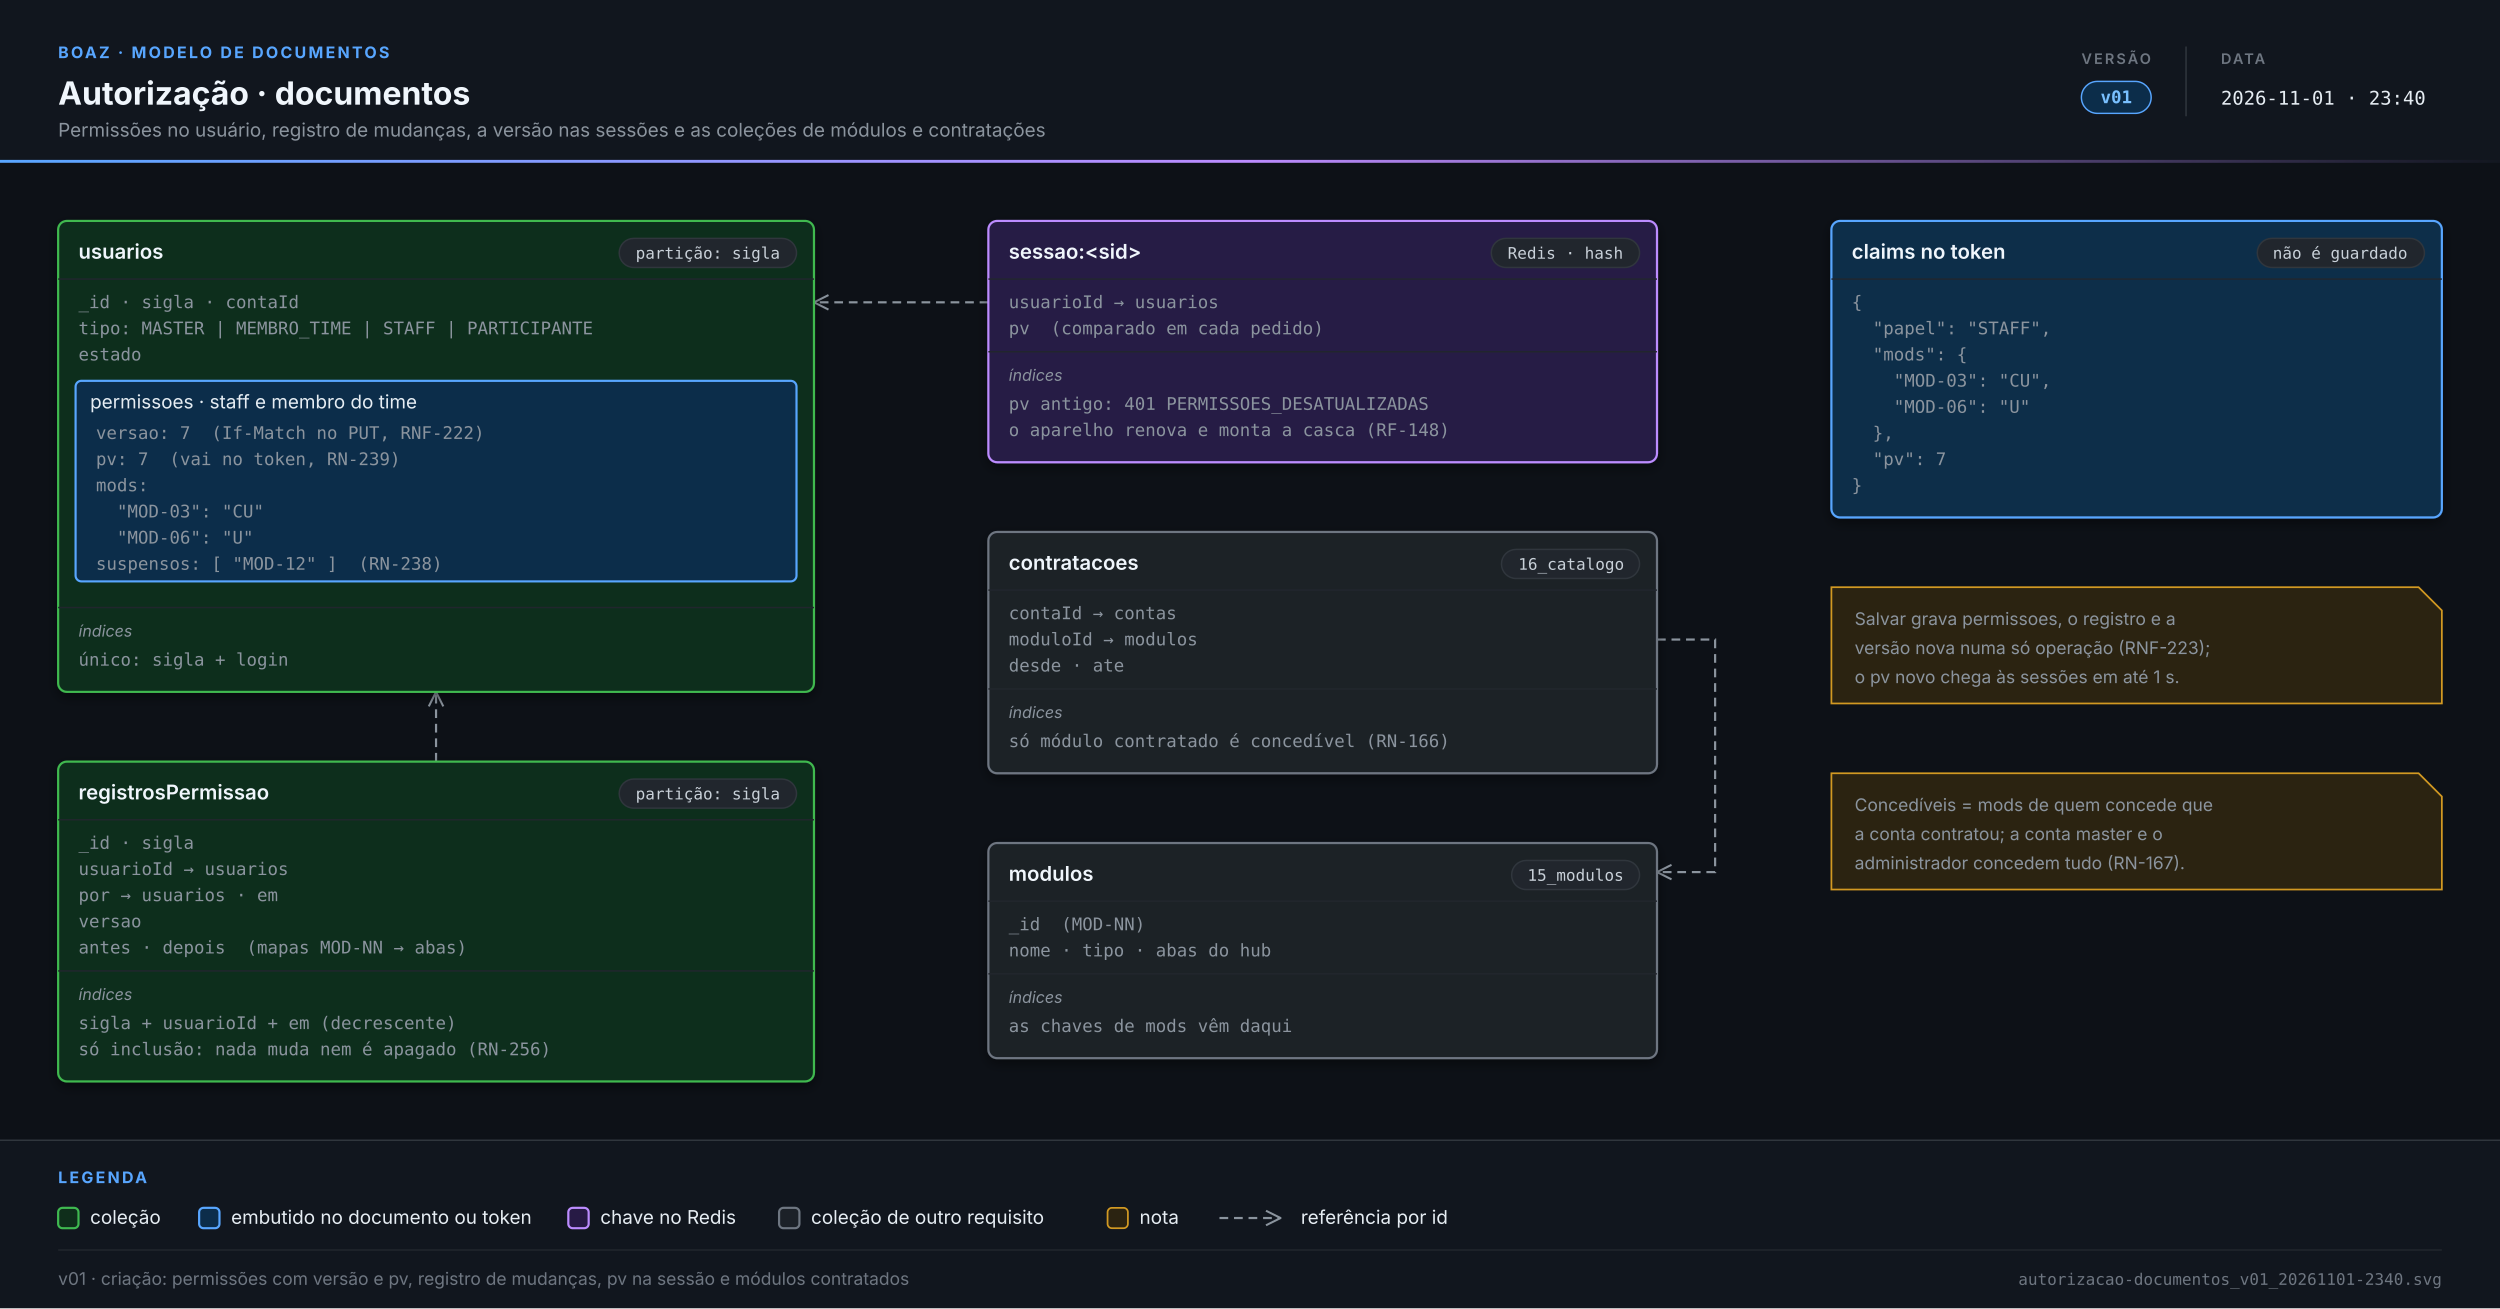
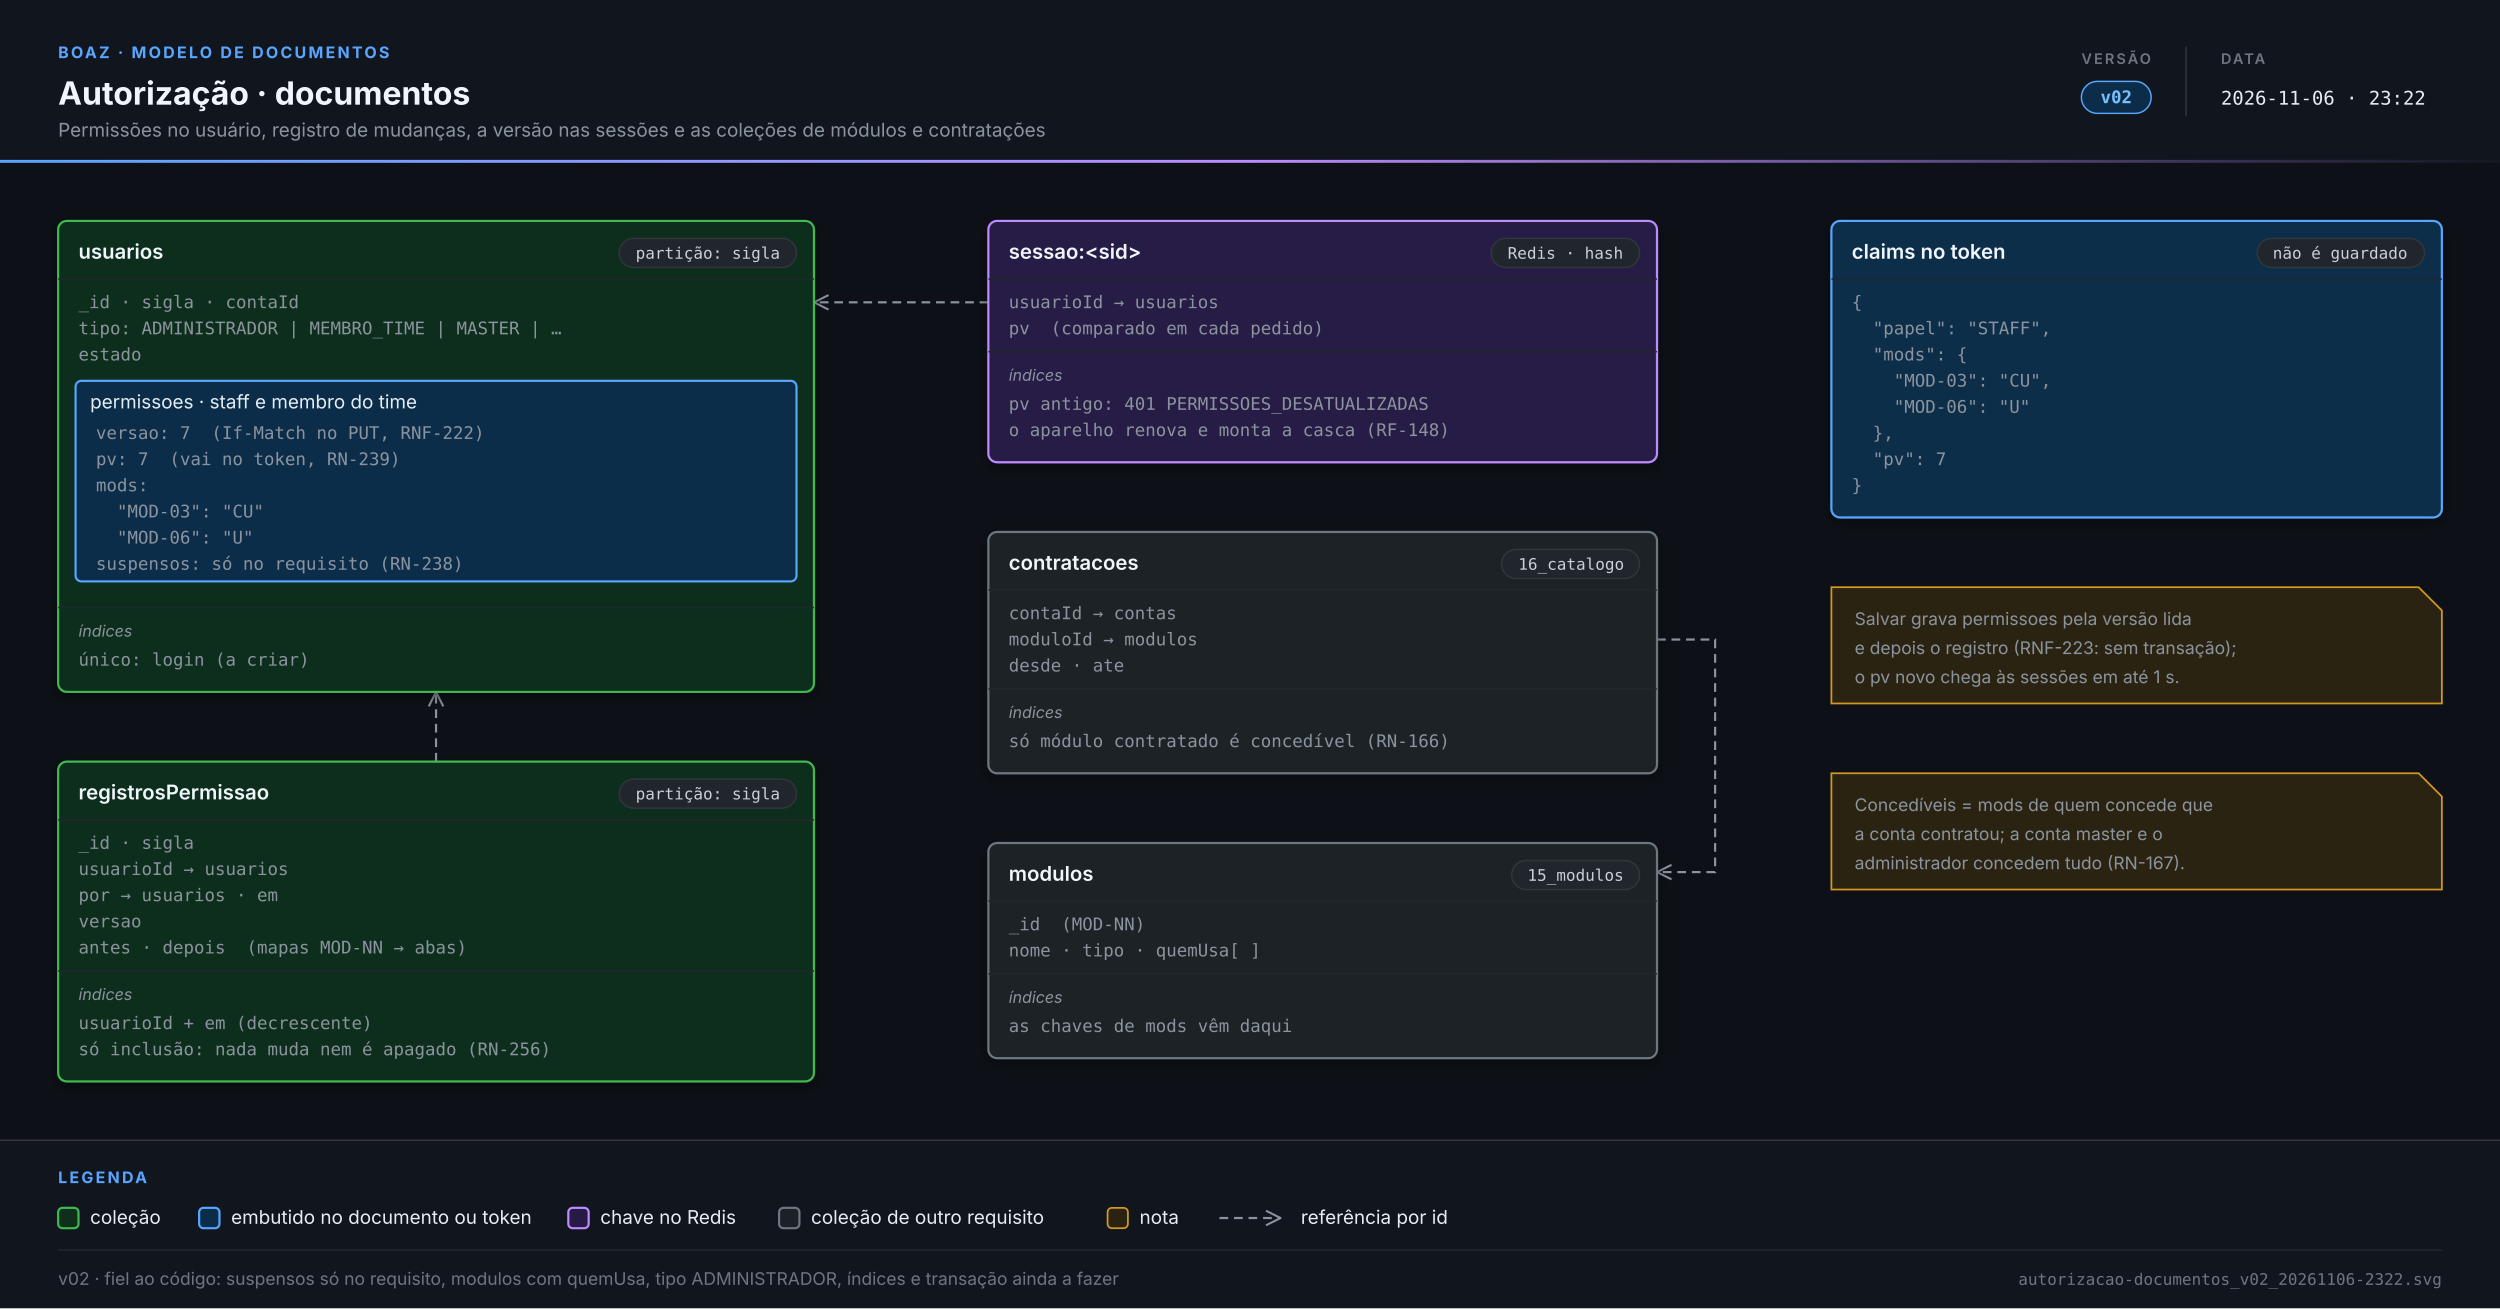
<svg xmlns="http://www.w3.org/2000/svg" viewBox="0 0 1720 900" width="1720" height="900">
  <style>
    /* ── base ─────────────────────────────────────────── */
    .bg            { fill: #0d1117; }
    :root          { background: #0d1117; } /* aberto sozinho no navegador, o fundo escuro cobre a janela toda */
    text           { font-family: Inter, "Segoe UI", Roboto, "Helvetica Neue", Helvetica, Arial, sans-serif; font-size: 13px; fill: #e6edf3; }
    .title         { font-size: 22px; font-weight: 700; fill: #f0f6fc; }
    .subtitle      { font-size: 13px; fill: #8b949e; }
    .section       { font-size: 12px; font-weight: 700; letter-spacing: 0.12em; fill: #58a6ff; }
    .label         { font-size: 13px; fill: #e6edf3; }
    .label-strong  { font-size: 14px; font-weight: 600; fill: #f0f6fc; }
    .label-underline { text-decoration: underline; }
    .muted         { font-size: 12px; fill: #8b949e; }
    .mono          { font-family: "JetBrains Mono", "SF Mono", Menlo, Consolas, monospace; font-size: 12px; fill: #8b949e; }
    .divider       { stroke: #21262d; stroke-width: 1; }
    .panel         { fill: #10151c; stroke: #21262d; stroke-width: 1; }

    /* ── nós: uma cor por papel, no máximo 4 por diagrama ── */
    .node          { fill: #161b22; stroke: #30363d; stroke-width: 1.5; }
    .node-face     { fill: #21262d; stroke: #30363d; stroke-width: 1.5; stroke-linejoin: round; }
    .node-blue     { fill: #0c2d4a; stroke: #58a6ff; stroke-width: 1.5; }
    .node-green    { fill: #0f2e1b; stroke: #3fb950; stroke-width: 1.5; }
    .node-purple   { fill: #271a45; stroke: #bc8cff; stroke-width: 1.5; }
    .node-orange   { fill: #3a2410; stroke: #f0883e; stroke-width: 1.5; }
    .node-red      { fill: #3b1219; stroke: #f85149; stroke-width: 1.5; }
    .node-external { fill: #1c2128; stroke: #6e7681; stroke-width: 1.5; }

    /* ── fronteiras (conta, região, rede, módulo) ─────── */
    .boundary       { fill: #161b22; fill-opacity: 0.35; stroke: #484f58; stroke-width: 1.2; stroke-dasharray: 6 4; }
    .boundary-label { font-size: 11px; font-weight: 600; letter-spacing: 0.08em; fill: #8b949e; }

    /* ── arestas e comunicação ─────────────────────────── */
    .edge          { fill: none; stroke: #8b949e; stroke-width: 1.5; }
    .edge-accent   { fill: none; stroke: #58a6ff; stroke-width: 1.8; }
    .edge-async    { stroke-dasharray: 6 4; }
    .edge-data     { stroke-dasharray: 1 5; stroke-linecap: round; stroke-width: 2.2; }
    .edge-label-bg { fill: #0d1117; }
    .arrow-head    { fill: #8b949e; }
    .arrow-accent  { fill: #58a6ff; }
    .lifeline      { stroke: #30363d; stroke-width: 1.2; stroke-dasharray: 4 4; }
    .chip          { fill: #21262d; stroke: #30363d; stroke-width: 1; }
    .chip-text     { font-family: "JetBrains Mono", "SF Mono", Menlo, Consolas, monospace; font-size: 11px; fill: #c9d1d9; }

    /* ── ícones neutros (#ic-*, #uml-*) ───────────────── */
    .ico           { fill: none; stroke: #c9d1d9; stroke-width: 1.5; stroke-linecap: round; stroke-linejoin: round; }
    .ico-fill      { fill: #c9d1d9; }
    .ico-solid     { fill: #161b22; stroke: #c9d1d9; stroke-width: 1.5; stroke-linejoin: round; }

    /* ── notação UML ───────────────────────────────────── */
    .ink           { fill: #e6edf3; }
    .ink-ring      { fill: none; stroke: #e6edf3; stroke-width: 1.5; }
    .node-note     { fill: #2b2311; stroke: #d29922; stroke-width: 1.2; }
    .uml-keyword   { font-size: 11px; font-style: italic; fill: #8b949e; }
    .activation    { fill: #21262d; stroke: #8b949e; stroke-width: 1.2; }
    .frame-tag     { fill: #21262d; stroke: #484f58; stroke-width: 1.2; }
    .frame-op      { font-size: 11px; font-weight: 700; fill: #c9d1d9; }
    .arrow-open    { fill: none; stroke: #8b949e; stroke-width: 1.4; stroke-linejoin: round; }
    .arrow-hollow  { fill: #0d1117; stroke: #8b949e; stroke-width: 1.2; stroke-linejoin: round; }

    /* ── marca d'água: topo e rodapé (seção 7) ────────── */
    .wm-band       { fill: #11161e; }
    .wm-accent     { fill: url(#marca-acento); }
    .wm-sep        { stroke: #30363d; stroke-width: 1; }
    .wm-frame      { fill: none; stroke: #30363d; stroke-width: 1; }
    .wm-eyebrow    { font-size: 11px; font-weight: 700; letter-spacing: 0.14em; fill: #58a6ff; }
    .wm-meta-label { font-size: 10px; font-weight: 600; letter-spacing: 0.14em; fill: #6e7681; }
    .wm-meta-value { font-family: "JetBrains Mono", "SF Mono", Menlo, Consolas, monospace; font-size: 13px; fill: #e6edf3; }
    .wm-badge      { fill: #0c2d4a; stroke: #58a6ff; stroke-width: 1; }
    .wm-badge-text { font-family: "JetBrains Mono", "SF Mono", Menlo, Consolas, monospace; font-size: 12px; font-weight: 700; fill: #79c0ff; }
    .wm-file       { font-family: "JetBrains Mono", "SF Mono", Menlo, Consolas, monospace; font-size: 11px; fill: #6e7681; }
    .footer        { font-size: 12px; fill: #6e7681; }
  </style>
  <defs>
    <marker id="seta" viewBox="0 0 10 10" refX="9" refY="5" markerWidth="7" markerHeight="7" orient="auto-start-reverse">
      <path d="M0,0 L10,5 L0,10 z" class="arrow-head" />
    </marker>
    <marker id="seta-destaque" viewBox="0 0 10 10" refX="9" refY="5" markerWidth="7" markerHeight="7" orient="auto-start-reverse">
      <path d="M0,0 L10,5 L0,10 z" class="arrow-accent" />
    </marker>
    <marker id="seta-aberta" viewBox="-1 -1 12 12" refX="10" refY="5" markerWidth="8" markerHeight="8" orient="auto-start-reverse">
      <path d="M0,0 L10,5 L0,10" class="arrow-open" />
    </marker>
    <marker id="heranca" viewBox="-1 -1 14 14" refX="12" refY="6" markerWidth="10" markerHeight="10" orient="auto-start-reverse">
      <path d="M0,0 L12,6 L0,12 z" class="arrow-hollow" />
    </marker>
    <marker id="extensao" viewBox="-1 -1 14 14" refX="12" refY="6" markerWidth="10" markerHeight="10" orient="auto-start-reverse">
      <path d="M0,0 L12,6 L0,12 z" class="arrow-head" />
    </marker>
    <marker id="composicao" viewBox="-1 -1 16 10" refX="14" refY="4" markerWidth="16" markerHeight="11" orient="auto-start-reverse">
      <path d="M0,4 L7,0 L14,4 L7,8 z" class="arrow-head" />
    </marker>
    <marker id="agregacao" viewBox="-1 -1 16 10" refX="14" refY="4" markerWidth="16" markerHeight="11" orient="auto-start-reverse">
      <path d="M0,4 L7,0 L14,4 L7,8 z" class="arrow-hollow" />
    </marker>
    <marker id="er-um" viewBox="0 0 16 12" refX="16" refY="6" markerWidth="16" markerHeight="12" markerUnits="userSpaceOnUse" orient="auto-start-reverse">
      <path d="M6,0 V12 M10,0 V12" class="arrow-open" />
    </marker>
    <marker id="er-muitos" viewBox="0 0 16 12" refX="16" refY="6" markerWidth="16" markerHeight="12" markerUnits="userSpaceOnUse" orient="auto-start-reverse">
      <path d="M4,0 V12 M6,6 L16,0 M6,6 L16,12" class="arrow-open" />
    </marker>
    <filter id="sombra" x="-10%" y="-10%" width="120%" height="140%">
      <feDropShadow dx="0" dy="3" stdDeviation="4" flood-color="#000000" flood-opacity="0.45" />
    </filter>
    <linearGradient id="marca-acento" x1="0" y1="0" x2="1" y2="0">
      <stop offset="0" stop-color="#58a6ff" />
      <stop offset="0.5" stop-color="#bc8cff" />
      <stop offset="1" stop-color="#bc8cff" stop-opacity="0" />
    </linearGradient>
  </defs>
  <rect class="bg" x="0" y="0" width="1720" height="900" />
  <g id="marca-topo">
    <rect class="wm-band" x="0" y="0" width="1720" height="112" />
    <rect class="wm-accent" x="0" y="110" width="1720" height="2" />
    <text class="wm-eyebrow" x="40" y="40">BOAZ · MODELO DE DOCUMENTOS</text>
    <text class="title" x="40" y="72">Autorização · documentos</text>
    <text class="subtitle" x="40" y="94">Permissões no usuário, registro de mudanças, a versão nas sessões e as coleções de módulos e contratações</text>
    <text class="wm-meta-label" x="1432" y="44">VERSÃO</text>
    <rect class="wm-badge" x="1432" y="56" width="48" height="22" rx="11" />
-     <text class="wm-badge-text" x="1456" y="71" text-anchor="middle">v01</text>
+     <text class="wm-badge-text" x="1456" y="71" text-anchor="middle">v02</text>
    <line class="wm-sep" x1="1504" y1="32" x2="1504" y2="80" />
    <text class="wm-meta-label" x="1528" y="44">DATA</text>
-     <text class="wm-meta-value" x="1528" y="72">2026-11-01 · 23:40</text>
+     <text class="wm-meta-value" x="1528" y="72">2026-11-06 · 23:22</text>
  </g>
  <g id="desenho" transform="translate(0,152)">
    <path class="edge edge-async" d="M300,372 L300,324" marker-end="url(#seta-aberta)" />
    <path class="edge edge-async" d="M680,56 L560,56" marker-end="url(#seta-aberta)" />
    <path class="edge edge-async" d="M1140,288 L1180,288 L1180,448 L1140,448" marker-end="url(#seta-aberta)" />
    <g id="c-usuarios" filter="url(#sombra)">
      <rect class="node-green" x="40" y="0" width="520" height="324" rx="6" />
    </g>
    <text class="label-strong" x="54" y="26">usuarios</text>
    <rect class="chip" x="426" y="12" width="122" height="20" rx="10" />
    <text class="chip-text" x="487" y="26" text-anchor="middle">partição: sigla</text>
    <line class="divider" x1="40" y1="40" x2="560" y2="40" />
    <text class="mono" x="54" y="60" xml:space="preserve">_id · sigla · contaId</text>
-     <text class="mono" x="54" y="78" xml:space="preserve">tipo: MASTER | MEMBRO_TIME | STAFF | PARTICIPANTE</text>
+     <text class="mono" x="54" y="78" xml:space="preserve">tipo: ADMINISTRADOR | MEMBRO_TIME | MASTER | …</text>
    <text class="mono" x="54" y="96" xml:space="preserve">estado</text>
    <rect class="node-blue" x="52" y="110" width="496" height="138" rx="4" />
    <text class="label" x="62" y="129">permissoes  · staff e membro do time</text>
    <text class="mono" x="66" y="150" xml:space="preserve">versao: 7  (If-Match no PUT, RNF-222)</text>
    <text class="mono" x="66" y="168" xml:space="preserve">pv: 7  (vai no token, RN-239)</text>
    <text class="mono" x="66" y="186" xml:space="preserve">mods:</text>
    <text class="mono" x="66" y="204" xml:space="preserve">  "MOD-03": "CU"</text>
    <text class="mono" x="66" y="222" xml:space="preserve">  "MOD-06": "U"</text>
-     <text class="mono" x="66" y="240" xml:space="preserve">suspensos: [ "MOD-12" ]  (RN-238)</text>
+     <text class="mono" x="66" y="240" xml:space="preserve">suspensos: só no requisito (RN-238)</text>
    <line class="divider" x1="40" y1="266" x2="560" y2="266" />
    <text class="uml-keyword" x="54" y="286">índices</text>
-     <text class="mono" x="54" y="306">único: sigla + login</text>
+     <text class="mono" x="54" y="306">único: login (a criar)</text>
    <g id="c-registros" filter="url(#sombra)">
      <rect class="node-green" x="40" y="372" width="520" height="220" rx="6" />
    </g>
    <text class="label-strong" x="54" y="398">registrosPermissao</text>
    <rect class="chip" x="426" y="384" width="122" height="20" rx="10" />
    <text class="chip-text" x="487" y="398" text-anchor="middle">partição: sigla</text>
    <line class="divider" x1="40" y1="412" x2="560" y2="412" />
    <text class="mono" x="54" y="432" xml:space="preserve">_id · sigla</text>
    <text class="mono" x="54" y="450" xml:space="preserve">usuarioId → usuarios</text>
    <text class="mono" x="54" y="468" xml:space="preserve">por → usuarios · em</text>
    <text class="mono" x="54" y="486" xml:space="preserve">versao</text>
    <text class="mono" x="54" y="504" xml:space="preserve">antes · depois  (mapas MOD-NN → abas)</text>
    <line class="divider" x1="40" y1="516" x2="560" y2="516" />
    <text class="uml-keyword" x="54" y="536">índices</text>
-     <text class="mono" x="54" y="556">sigla + usuarioId + em (decrescente)</text>
+     <text class="mono" x="54" y="556">usuarioId + em (decrescente)</text>
    <text class="mono" x="54" y="574">só inclusão: nada muda nem é apagado (RN-256)</text>
    <g id="c-sessao" filter="url(#sombra)">
      <rect class="node-purple" x="680" y="0" width="460" height="166" rx="6" />
    </g>
    <text class="label-strong" x="694" y="26">sessao:&lt;sid&gt;</text>
    <rect class="chip" x="1026" y="12" width="102" height="20" rx="10" />
    <text class="chip-text" x="1077" y="26" text-anchor="middle">Redis · hash</text>
    <line class="divider" x1="680" y1="40" x2="1140" y2="40" />
    <text class="mono" x="694" y="60" xml:space="preserve">usuarioId → usuarios</text>
    <text class="mono" x="694" y="78" xml:space="preserve">pv  (comparado em cada pedido)</text>
    <line class="divider" x1="680" y1="90" x2="1140" y2="90" />
    <text class="uml-keyword" x="694" y="110">índices</text>
    <text class="mono" x="694" y="130">pv antigo: 401 PERMISSOES_DESATUALIZADAS</text>
    <text class="mono" x="694" y="148">o aparelho renova e monta a casca (RF-148)</text>
    <g id="c-contratacoes" filter="url(#sombra)">
      <rect class="node-external" x="680" y="214" width="460" height="166" rx="6" />
    </g>
    <text class="label-strong" x="694" y="240">contratacoes</text>
    <rect class="chip" x="1033" y="226" width="95" height="20" rx="10" />
    <text class="chip-text" x="1081" y="240" text-anchor="middle">16_catalogo</text>
    <line class="divider" x1="680" y1="254" x2="1140" y2="254" />
    <text class="mono" x="694" y="274" xml:space="preserve">contaId → contas</text>
    <text class="mono" x="694" y="292" xml:space="preserve">moduloId → modulos</text>
    <text class="mono" x="694" y="310" xml:space="preserve">desde · ate</text>
    <line class="divider" x1="680" y1="322" x2="1140" y2="322" />
    <text class="uml-keyword" x="694" y="342">índices</text>
    <text class="mono" x="694" y="362">só módulo contratado é concedível (RN-166)</text>
    <g id="c-modulos" filter="url(#sombra)">
      <rect class="node-external" x="680" y="428" width="460" height="148" rx="6" />
    </g>
    <text class="label-strong" x="694" y="454">modulos</text>
    <rect class="chip" x="1040" y="440" width="88" height="20" rx="10" />
    <text class="chip-text" x="1084" y="454" text-anchor="middle">15_modulos</text>
    <line class="divider" x1="680" y1="468" x2="1140" y2="468" />
    <text class="mono" x="694" y="488" xml:space="preserve">_id  (MOD-NN)</text>
-     <text class="mono" x="694" y="506" xml:space="preserve">nome · tipo · abas do hub</text>
+     <text class="mono" x="694" y="506" xml:space="preserve">nome · tipo · quemUsa[ ]</text>
    <line class="divider" x1="680" y1="518" x2="1140" y2="518" />
    <text class="uml-keyword" x="694" y="538">índices</text>
    <text class="mono" x="694" y="558">as chaves de mods vêm daqui</text>
    <g id="c-token" filter="url(#sombra)">
      <rect class="node-blue" x="1260" y="0" width="420" height="204" rx="6" />
    </g>
    <text class="label-strong" x="1274" y="26">claims no token</text>
    <rect class="chip" x="1553" y="12" width="115" height="20" rx="10" />
    <text class="chip-text" x="1610" y="26" text-anchor="middle">não é guardado</text>
    <line class="divider" x1="1260" y1="40" x2="1680" y2="40" />
    <text class="mono" x="1274" y="60" xml:space="preserve">{</text>
    <text class="mono" x="1274" y="78" xml:space="preserve">  "papel": "STAFF",</text>
    <text class="mono" x="1274" y="96" xml:space="preserve">  "mods": {</text>
    <text class="mono" x="1274" y="114" xml:space="preserve">    "MOD-03": "CU",</text>
    <text class="mono" x="1274" y="132" xml:space="preserve">    "MOD-06": "U"</text>
    <text class="mono" x="1274" y="150" xml:space="preserve">  },</text>
    <text class="mono" x="1274" y="168" xml:space="preserve">  "pv": 7</text>
    <text class="mono" x="1274" y="186" xml:space="preserve">}</text>
    <g>
      <path class="node-note" d="M1260,252 H1664 L1680,268 V332 H1260 Z" />
-       <text class="muted" x="1276" y="278">Salvar grava permissoes, o registro e a</text>
-       <text class="muted" x="1276" y="298">versão nova numa só operação (RNF-223);</text>
+       <text class="muted" x="1276" y="278">Salvar grava permissoes pela versão lida</text>
+       <text class="muted" x="1276" y="298">e depois o registro (RNF-223: sem transação);</text>
      <text class="muted" x="1276" y="318">o pv novo chega às sessões em até 1 s.</text>
    </g>
    <g>
      <path class="node-note" d="M1260,380 H1664 L1680,396 V460 H1260 Z" />
      <text class="muted" x="1276" y="406">Concedíveis = mods de quem concede que</text>
      <text class="muted" x="1276" y="426">a conta contratou; a conta master e o</text>
      <text class="muted" x="1276" y="446">administrador concedem tudo (RN-167).</text>
    </g>
  </g>
  <g id="marca-rodape" transform="translate(0,784)">
    <rect class="wm-band" x="0" y="0" width="1720" height="116" />
    <line class="wm-sep" x1="0" y1="0.5" x2="1720" y2="0.5" />
    <text class="wm-eyebrow" x="40" y="30">LEGENDA</text>
    <rect class="node-green" x="40" y="47" width="14" height="14" rx="3" />
    <text class="label" x="62" y="58">coleção</text>
    <rect class="node-blue" x="137" y="47" width="14" height="14" rx="3" />
    <text class="label" x="159" y="58">embutido no documento ou token</text>
    <rect class="node-purple" x="391" y="47" width="14" height="14" rx="3" />
    <text class="label" x="413" y="58">chave no Redis</text>
    <rect class="node-external" x="536" y="47" width="14" height="14" rx="3" />
    <text class="label" x="558" y="58">coleção de outro requisito</text>
    <rect class="node-note" x="762" y="47" width="14" height="14" rx="3" />
    <text class="label" x="784" y="58">nota</text>
    <line class="edge edge-async" x1="839" y1="54" x2="881" y2="54" marker-end="url(#seta-aberta)" />
    <text class="label" x="895" y="58">referência por id</text>
    <line class="divider" x1="40" y1="76" x2="1680" y2="76" />
-     <text class="footer" x="40" y="100">v01 · criação: permissões com versão e pv, registro de mudanças, pv na sessão e módulos contratados</text>
-     <text class="wm-file" x="1680" y="100" text-anchor="end">autorizacao-documentos_v01_20261101-2340.svg</text>
+     <text class="footer" x="40" y="100">v02 · fiel ao código: suspensos só no requisito, modulos com quemUsa, tipo ADMINISTRADOR, índices e transação ainda a fazer</text>
+     <text class="wm-file" x="1680" y="100" text-anchor="end">autorizacao-documentos_v02_20261106-2322.svg</text>
  </g>
</svg>
